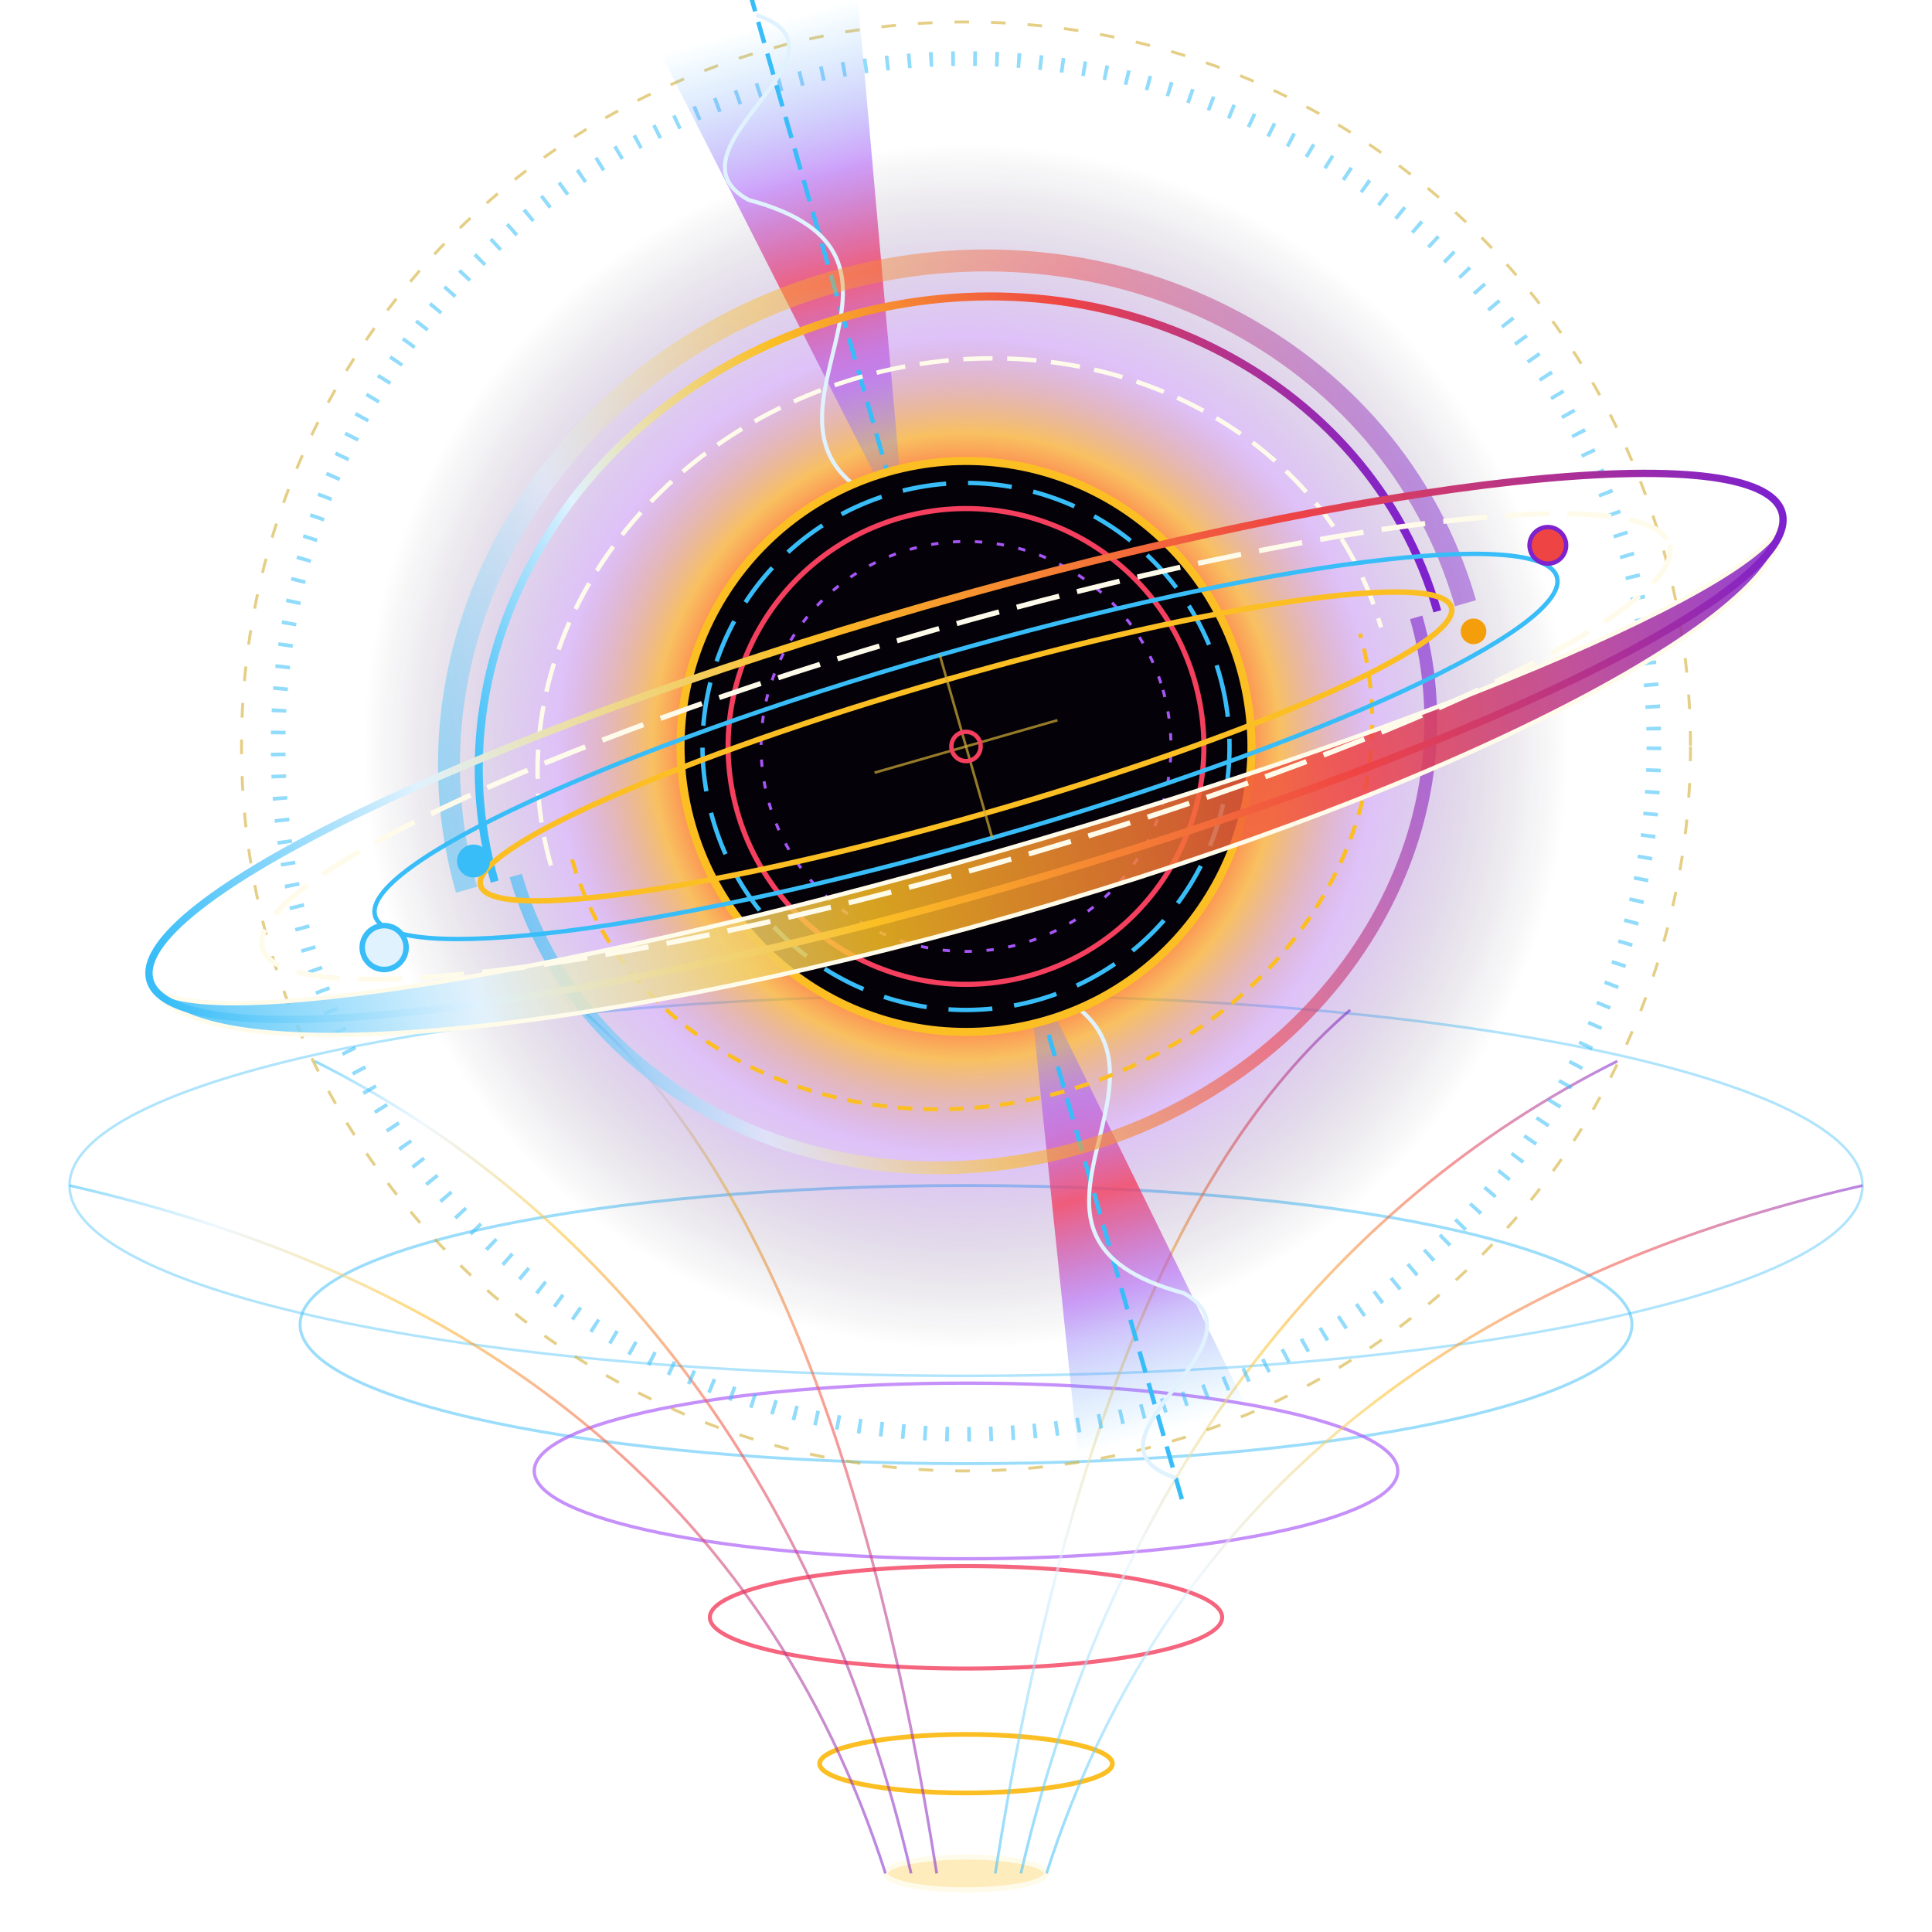
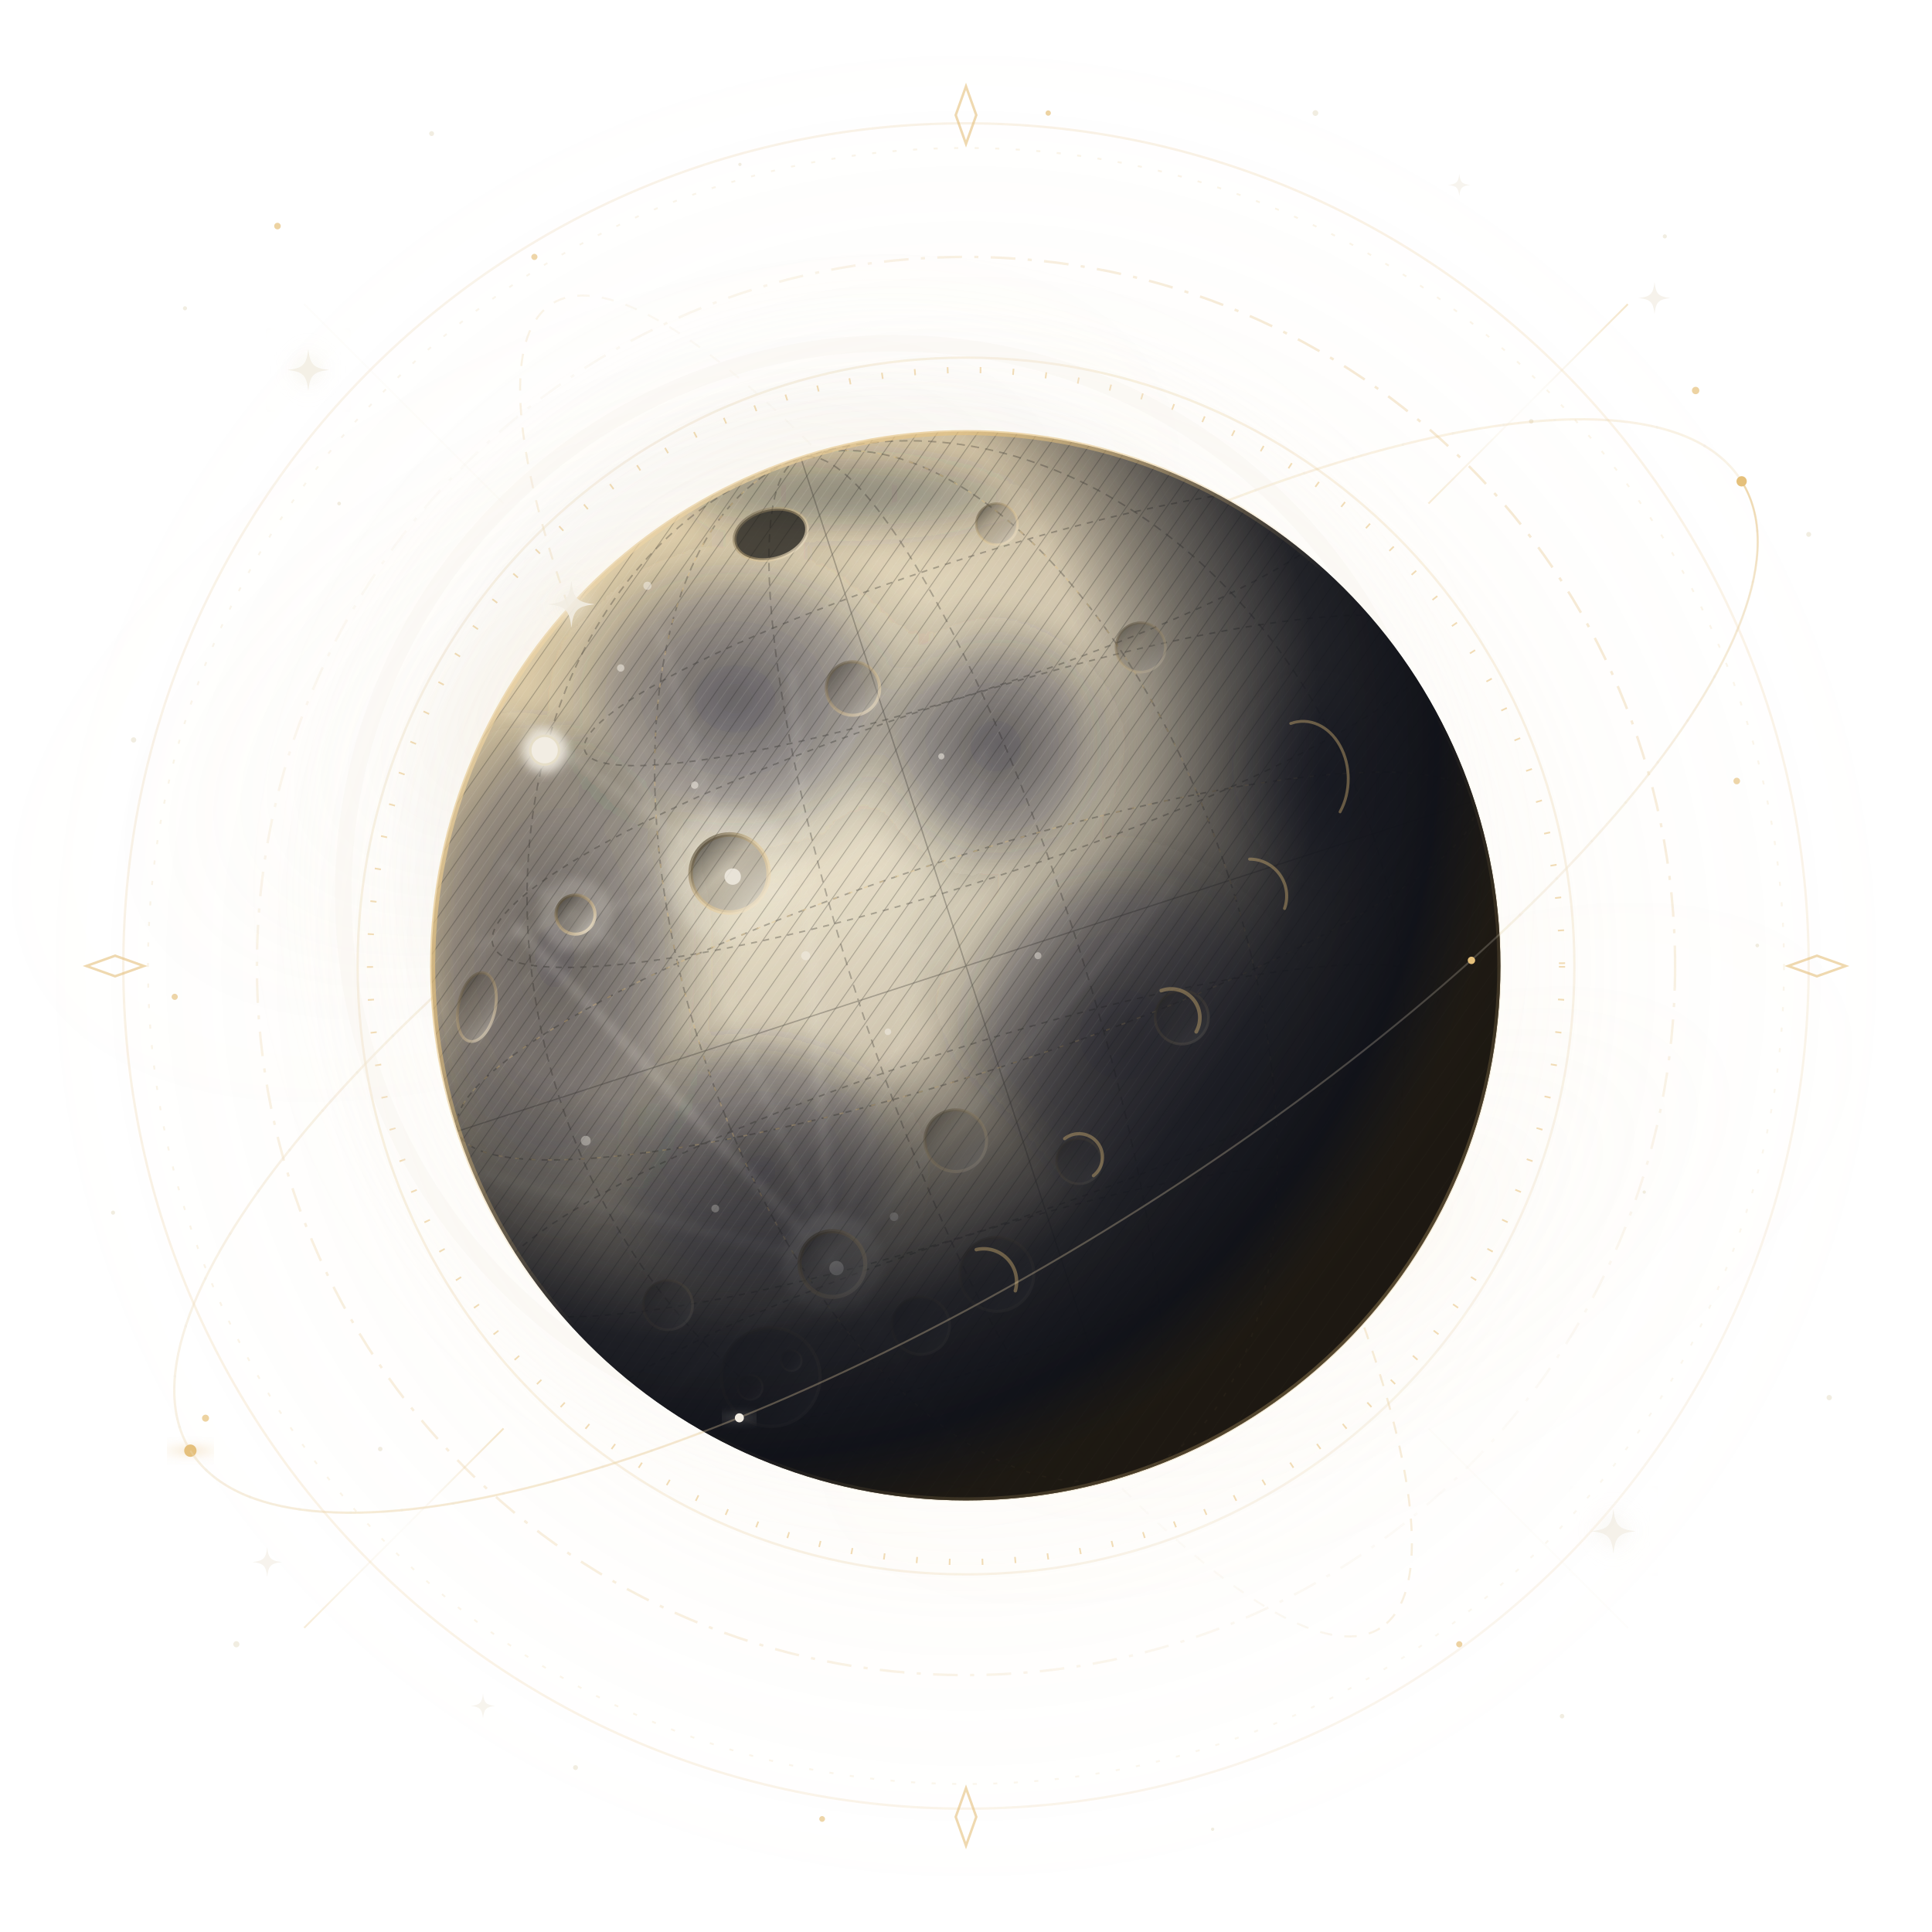
- <svg xmlns="http://www.w3.org/2000/svg" viewBox="36 36 528 528" width="100%" height="100%">
+ <svg xmlns="http://www.w3.org/2000/svg" viewBox="30 30 940 940" width="1000" height="1000">
  <defs>
-     <radialGradient id="bh-void" cx="50%" cy="45%" r="65%">
-       <stop offset="0%" stop-color="#1A102B" />
-       <stop offset="55%" stop-color="#0C0816" />
-       <stop offset="100%" stop-color="#05030A" />
-     </radialGradient>
-     <radialGradient id="bh-photon-glow" cx="50%" cy="50%" r="50%">
-       <stop offset="36%" stop-color="#000000" stop-opacity="1" />
-       <stop offset="44%" stop-color="#FF512F" stop-opacity="0.85" />
-       <stop offset="52%" stop-color="#F59E0B" stop-opacity="0.65" />
-       <stop offset="68%" stop-color="#9333EA" stop-opacity="0.3" />
-       <stop offset="100%" stop-color="#05030A" stop-opacity="0" />
-     </radialGradient>
-     <linearGradient id="bh-doppler-disk" x1="0%" y1="50%" x2="100%" y2="50%">
-       <stop offset="0%" stop-color="#38BDF8" />
-       <stop offset="18%" stop-color="#E0F2FE" />
-       <stop offset="42%" stop-color="#FBBF24" />
-       <stop offset="72%" stop-color="#EF4444" />
-       <stop offset="100%" stop-color="#7E22CE" />
-     </linearGradient>
-     <linearGradient id="bh-jet" x1="50%" y1="0%" x2="50%" y2="100%">
-       <stop offset="0%" stop-color="#38BDF8" stop-opacity="0" />
-       <stop offset="30%" stop-color="#A855F7" stop-opacity="0.55" />
-       <stop offset="50%" stop-color="#F43F5E" stop-opacity="0.8" />
-       <stop offset="70%" stop-color="#A855F7" stop-opacity="0.55" />
-       <stop offset="100%" stop-color="#38BDF8" stop-opacity="0" />
-     </linearGradient>
+     <radialGradient id="corona-outer" cx="50%" cy="50%" r="50%">
+       <stop offset="0%" stop-color="#E5C07B" stop-opacity="0.26" />
+       <stop offset="38%" stop-color="#F2EDE3" stop-opacity="0.11" />
+       <stop offset="70%" stop-color="#E5C07B" stop-opacity="0.02" />
+       <stop offset="100%" stop-color="#E5C07B" stop-opacity="0" />
+     </radialGradient>
+     <radialGradient id="corona-inner" cx="46%" cy="44%" r="36%">
+       <stop offset="0%" stop-color="#F2EDE3" stop-opacity="0.42" />
+       <stop offset="55%" stop-color="#E5C07B" stop-opacity="0.18" />
+       <stop offset="80%" stop-color="#C8A96E" stop-opacity="0.05" />
+       <stop offset="100%" stop-color="#12141C" stop-opacity="0" />
+     </radialGradient>
+     <radialGradient id="lunar-surface" cx="34%" cy="32%" r="68%" fx="28%" fy="26%">
+       <stop offset="0%" stop-color="#F2EDE3" />
+       <stop offset="22%" stop-color="#E6DEC8" />
+       <stop offset="48%" stop-color="#C9BEA7" />
+       <stop offset="74%" stop-color="#7E7566" />
+       <stop offset="90%" stop-color="#3A3631" />
+       <stop offset="100%" stop-color="#171615" />
+     </radialGradient>
+     <linearGradient id="warm-albedo" x1="15%" y1="15%" x2="85%" y2="85%">
+       <stop offset="0%" stop-color="#E5C07B" stop-opacity="0.32" />
+       <stop offset="48%" stop-color="#F2EDE3" stop-opacity="0.12" />
+       <stop offset="100%" stop-color="#8A6D3B" stop-opacity="0.24" />
+     </linearGradient>
+     <radialGradient id="mare-dark" cx="45%" cy="45%" r="55%">
+       <stop offset="0%" stop-color="#1A1D28" stop-opacity="0.62" />
+       <stop offset="65%" stop-color="#252938" stop-opacity="0.40" />
+       <stop offset="100%" stop-color="#4A453D" stop-opacity="0" />
+     </radialGradient>
+     <radialGradient id="mare-deep" cx="50%" cy="50%" r="50%">
+       <stop offset="0%" stop-color="#1A1D28" stop-opacity="0.68" />
+       <stop offset="70%" stop-color="#252938" stop-opacity="0.36" />
+       <stop offset="100%" stop-color="#3A3631" stop-opacity="0" />
+     </radialGradient>
+     <radialGradient id="terminator-shadow" cx="28%" cy="30%" r="72%" fx="22%" fy="24%">
+       <stop offset="0%" stop-color="#12141C" stop-opacity="0" />
+       <stop offset="50%" stop-color="#12141C" stop-opacity="0" />
+       <stop offset="66%" stop-color="#12141C" stop-opacity="0.52" />
+       <stop offset="78%" stop-color="#12141C" stop-opacity="0.86" />
+       <stop offset="92%" stop-color="#0E1017" stop-opacity="0.95" />
+       <stop offset="100%" stop-color="#1A1610" stop-opacity="0.88" />
+     </radialGradient>
+     <linearGradient id="sunlit-limb" x1="0%" y1="0%" x2="75%" y2="75%">
+       <stop offset="0%" stop-color="#F2EDE3" stop-opacity="0.95" />
+       <stop offset="35%" stop-color="#E5C07B" stop-opacity="0.65" />
+       <stop offset="65%" stop-color="#E5C07B" stop-opacity="0" />
+     </linearGradient>
+     <linearGradient id="earthshine-limb" x1="100%" y1="100%" x2="25%" y2="25%">
+       <stop offset="0%" stop-color="#E5C07B" stop-opacity="0.55" />
+       <stop offset="28%" stop-color="#C8A96E" stop-opacity="0.22" />
+       <stop offset="55%" stop-color="#C8A96E" stop-opacity="0" />
+     </linearGradient>
+     <linearGradient id="crater-pit" x1="0%" y1="0%" x2="100%" y2="100%">
+       <stop offset="0%" stop-color="#141311" stop-opacity="0.78" />
+       <stop offset="45%" stop-color="#575046" stop-opacity="0.25" />
+       <stop offset="100%" stop-color="#F2EDE3" stop-opacity="0.75" />
+     </linearGradient>
+     <linearGradient id="crater-rim-light" x1="100%" y1="100%" x2="0%" y2="0%">
+       <stop offset="0%" stop-color="#F2EDE3" stop-opacity="0.9" />
+       <stop offset="50%" stop-color="#E5C07B" stop-opacity="0.35" />
+       <stop offset="100%" stop-color="#1E1D1A" stop-opacity="0.7" />
+     </linearGradient>
+     <linearGradient id="ring-cyan" x1="0%" y1="0%" x2="100%" y2="100%">
+       <stop offset="0%" stop-color="#F2EDE3" stop-opacity="0.78" />
+       <stop offset="50%" stop-color="#E5C07B" stop-opacity="0.32" />
+       <stop offset="100%" stop-color="#F2EDE3" stop-opacity="0.62" />
+     </linearGradient>
+     <linearGradient id="ring-gold" x1="100%" y1="0%" x2="0%" y2="100%">
+       <stop offset="0%" stop-color="#E5C07B" stop-opacity="0.85" />
+       <stop offset="50%" stop-color="#F2EDE3" stop-opacity="0.28" />
+       <stop offset="100%" stop-color="#E5C07B" stop-opacity="0.62" />
+     </linearGradient>
+     <filter id="glow-soft" x="-30%" y="-30%" width="160%" height="160%">
+       <feGaussianBlur stdDeviation="18" result="blur" />
+       <feComposite in="SourceGraphic" in2="blur" operator="over" />
+     </filter>
+     <filter id="glow-intense" x="-50%" y="-50%" width="200%" height="200%">
+       <feGaussianBlur stdDeviation="6" result="blur1" />
+       <feGaussianBlur stdDeviation="24" result="blur2" />
+       <feMerge>
+         <feMergeNode in="blur2" />
+         <feMergeNode in="blur1" />
+         <feMergeNode in="SourceGraphic" />
+       </feMerge>
+     </filter>
+     <filter id="mare-blur" x="-20%" y="-20%" width="140%" height="140%">
+       <feGaussianBlur stdDeviation="8" />
+     </filter>
+     <filter id="ray-blur" x="-20%" y="-20%" width="140%" height="140%">
+       <feGaussianBlur stdDeviation="2.5" />
+     </filter>
+     <clipPath id="moon-clip">
+       <circle cx="500" cy="500" r="260" />
+     </clipPath>
+     <g id="star-sparkle">
+       <path d="M 0,-12 C 1,-3 3,-1 12,0 C 3,1 1,3 0,12 C -1,3 -3,1 -12,0 C -3,-1 -1,-3 0,-12 Z" fill="#F2EDE3" />
+       <circle cx="0" cy="0" r="2" fill="#F2EDE3" />
+     </g>
+     <pattern id="obs-copper-hatch" width="8" height="8" patternUnits="userSpaceOnUse" patternTransform="rotate(35)">
+       <line x1="0" y1="0" x2="0" y2="8" stroke="#1E1D1A" stroke-width="0.9" stroke-opacity="0.42" />
+       <line x1="4" y1="0" x2="4" y2="8" stroke="#F2EDE3" stroke-width="0.45" stroke-opacity="0.16" />
+     </pattern>
+     <pattern id="obs-terminator-hatch" width="6" height="6" patternUnits="userSpaceOnUse" patternTransform="rotate(-42)">
+       <line x1="0" y1="0" x2="0" y2="6" stroke="#E5C07B" stroke-width="0.55" stroke-opacity="0.22" />
+     </pattern>
  </defs>
-   <g fill="none">
-     <ellipse cx="300" cy="360" rx="245" ry="52" stroke="#38BDF8" stroke-width="0.7" stroke-opacity="0.4" />
-     <ellipse cx="300" cy="398" rx="182" ry="38" stroke="#38BDF8" stroke-width="0.8" stroke-opacity="0.5" />
-     <ellipse cx="300" cy="438" rx="118" ry="24" stroke="#A855F7" stroke-width="0.9" stroke-opacity="0.65" />
-     <ellipse cx="300" cy="478" rx="70" ry="14" stroke="#F43F5E" stroke-width="1.1" stroke-opacity="0.8" />
-     <ellipse cx="300" cy="518" rx="40" ry="8" stroke="#FBBF24" stroke-width="1.3" />
-     <ellipse cx="300" cy="548" rx="22" ry="4.5" fill="#FBBF24" fill-opacity="0.3" stroke="#FFFBEB" stroke-width="1.4" />
-     <g stroke="url(#bh-doppler-disk)" stroke-width="0.75" stroke-opacity="0.55">
-       <path d="M 55 360 C 165 385, 245 445, 278 548" />
-       <path d="M 122 326 C 200 365, 260 440, 285 548" />
-       <path d="M 195 312 C 245 355, 275 440, 292 548" />
-       <path d="M 545 360 C 435 385, 355 445, 322 548" />
-       <path d="M 478 326 C 400 365, 340 440, 315 548" />
-       <path d="M 405 312 C 355 355, 325 440, 308 548" />
-     </g>
-   </g>
-   <g transform="translate(300, 240)" fill="none">
-     <circle cx="0" cy="0" r="198" stroke="#D4AF37" stroke-width="0.8" stroke-dasharray="4 6" stroke-opacity="0.6" />
-     <circle cx="0" cy="0" r="188" stroke="#38BDF8" stroke-width="4" stroke-dasharray="1 5" stroke-opacity="0.55" />
-     <circle cx="0" cy="0" r="165" fill="url(#bh-photon-glow)" />
-   </g>
-   <g transform="translate(300, 240) rotate(-16)">
-     <polygon points="-28,-205 0,-60 28,-205" fill="url(#bh-jet)" />
-     <polygon points="-24,195 0,60 24,195" fill="url(#bh-jet)" />
-     <line x1="0" y1="-215" x2="0" y2="215" stroke="#38BDF8" stroke-width="1.2" stroke-dasharray="6 3" />
-     <path d="M -8 -75 C -34 -105, 34 -130, -16 -160 C -36 -180, 26 -190, 0 -208" fill="none" stroke="#E0F2FE" stroke-width="1.1" />
-     <path d="M 8 75 C 34 105, -34 130, 16 160 C 36 180, -26 190, 0 208" fill="none" stroke="#E0F2FE" stroke-width="1.1" />
-     <path d="M -142 0 A 142 132 0 0 1 142 0" fill="none" stroke="url(#bh-doppler-disk)" stroke-width="6" stroke-opacity="0.45" />
-     <path d="M -134 0 A 134 122 0 0 1 134 0" fill="none" stroke="url(#bh-doppler-disk)" stroke-width="2.2" />
-     <path d="M -118 0 A 118 105 0 0 1 118 0" fill="none" stroke="#FFFBEB" stroke-width="1.2" stroke-dasharray="8 4" />
-     <path d="M -128 0 A 128 114 0 0 0 128 0" fill="none" stroke="url(#bh-doppler-disk)" stroke-width="3.5" stroke-opacity="0.6" />
-     <path d="M -112 0 A 112 98 0 0 0 112 0" fill="none" stroke="#FBBF24" stroke-width="1.1" stroke-dasharray="4 3" />
-     <circle cx="0" cy="0" r="78" fill="#040208" stroke="#FBBF24" stroke-width="2.2" />
-     <circle cx="0" cy="0" r="72" fill="none" stroke="#38BDF8" stroke-width="1.2" stroke-dasharray="12 6" />
-     <circle cx="0" cy="0" r="65" fill="none" stroke="#F43F5E" stroke-width="1.4" />
-     <circle cx="0" cy="0" r="56" fill="none" stroke="#A855F7" stroke-width="0.8" stroke-dasharray="2 4" />
-     <path d="M -232 0 A 232 48 0 0 0 232 0 A 232 30 0 0 1 -232 0 Z" fill="url(#bh-doppler-disk)" fill-opacity="0.85" stroke="#FFFBEB" stroke-width="1.2" />
-     <ellipse cx="0" cy="0" rx="232" ry="40" fill="none" stroke="url(#bh-doppler-disk)" stroke-width="2" />
-     <ellipse cx="0" cy="0" rx="200" ry="33" fill="none" stroke="#FFFBEB" stroke-width="1.4" stroke-dasharray="12 5" />
-     <ellipse cx="0" cy="0" rx="168" ry="26" fill="none" stroke="#38BDF8" stroke-width="1.2" />
-     <ellipse cx="0" cy="0" rx="138" ry="19" fill="none" stroke="#FBBF24" stroke-width="1.5" />
-     <circle cx="-168" cy="9" r="6" fill="#E0F2FE" stroke="#38BDF8" stroke-width="1.5" />
-     <circle cx="-138" cy="-7" r="4.5" fill="#38BDF8" />
-     <circle cx="168" cy="-9" r="5" fill="#EF4444" stroke="#7E22CE" stroke-width="1.2" />
-     <circle cx="142" cy="8" r="3.5" fill="#F59E0B" />
-     <line x1="-26" y1="0" x2="26" y2="0" stroke="#D4AF37" stroke-width="0.7" stroke-opacity="0.7" />
-     <line x1="0" y1="-26" x2="0" y2="26" stroke="#D4AF37" stroke-width="0.7" stroke-opacity="0.7" />
-     <circle cx="0" cy="0" r="4" fill="none" stroke="#F43F5E" stroke-width="1.2" />
+   <g id="background">
+     <ellipse cx="320" cy="360" rx="340" ry="180" transform="rotate(-28 320 360)" fill="url(#corona-outer)" opacity="0.35" />
+     <ellipse cx="680" cy="640" rx="300" ry="140" transform="rotate(-28 680 640)" fill="url(#corona-outer)" opacity="0.25" />
+   </g>
+   <g id="starfield">
+     <g fill="#E6DEC8" opacity="0.55">
+       <circle cx="120" cy="180" r="1" />
+       <circle cx="240" cy="95" r="1.2" />
+       <circle cx="390" cy="110" r="0.8" />
+       <circle cx="670" cy="85" r="1.4" />
+       <circle cx="840" cy="145" r="1" />
+       <circle cx="910" cy="290" r="1.2" />
+       <circle cx="885" cy="490" r="0.9" />
+       <circle cx="920" cy="710" r="1.3" />
+       <circle cx="790" cy="865" r="1.1" />
+       <circle cx="620" cy="920" r="0.8" />
+       <circle cx="310" cy="890" r="1.2" />
+       <circle cx="145" cy="830" r="1.5" />
+       <circle cx="85" cy="620" r="1" />
+       <circle cx="95" cy="390" r="1.3" />
+       <circle cx="195" cy="275" r="0.9" />
+       <circle cx="775" cy="235" r="1.1" />
+       <circle cx="830" cy="610" r="0.8" />
+       <circle cx="215" cy="735" r="1.1" />
+     </g>
+     <g fill="#E5C07B" opacity="0.7">
+       <circle cx="165" cy="140" r="1.6" />
+       <circle cx="855" cy="220" r="1.8" />
+       <circle cx="740" cy="830" r="1.5" />
+       <circle cx="130" cy="720" r="1.7" />
+       <circle cx="540" cy="85" r="1.3" />
+     </g>
+     <g fill="#E5C07B" opacity="0.65">
+       <circle cx="290" cy="155" r="1.5" />
+       <circle cx="875" cy="410" r="1.6" />
+       <circle cx="430" cy="915" r="1.4" />
+       <circle cx="115" cy="515" r="1.5" />
+     </g>
+     <use href="#star-sparkle" transform="translate(180, 210) scale(0.85)" opacity="0.85" filter="url(#glow-intense)" />
+     <use href="#star-sparkle" transform="translate(835, 175) scale(0.65)" opacity="0.7" />
+     <use href="#star-sparkle" transform="translate(815, 775) scale(0.9)" opacity="0.8" filter="url(#glow-intense)" />
+     <use href="#star-sparkle" transform="translate(160, 790) scale(0.6)" opacity="0.65" />
+     <use href="#star-sparkle" transform="translate(740, 120) scale(0.45)" opacity="0.6" />
+     <use href="#star-sparkle" transform="translate(265, 860) scale(0.5)" opacity="0.6" />
+   </g>
+   <g id="celestial-geometry">
+     <circle cx="500" cy="500" r="410" fill="none" stroke="url(#ring-cyan)" stroke-width="1.15" opacity="0.55" />
+     <circle cx="500" cy="500" r="398" fill="none" stroke="url(#ring-cyan)" stroke-width="0.9" stroke-dasharray="2 8" opacity="0.5" />
+     <circle cx="500" cy="500" r="345" fill="none" stroke="url(#ring-gold)" stroke-width="1.2" stroke-dasharray="12 6 2 6" opacity="0.6" />
+     <circle cx="500" cy="500" r="296" fill="none" stroke="url(#ring-cyan)" stroke-width="1.15" opacity="0.64" />
+     <circle cx="500" cy="500" r="290" fill="none" stroke="#E5C07B" stroke-width="3" stroke-dasharray="0.8 15.17" opacity="0.55" />
+     <g transform="rotate(-32 500 500)">
+       <ellipse cx="500" cy="500" rx="445" ry="145" fill="none" stroke="url(#ring-cyan)" stroke-width="1.15" opacity="0.64" />
+       <ellipse cx="500" cy="500" rx="445" ry="145" fill="none" stroke="#F2EDE3" stroke-width="1.2" stroke-dasharray="1 24" opacity="0.55" />
+       <circle cx="55" cy="500" r="3" fill="#E5C07B" filter="url(#glow-intense)" />
+       <circle cx="945" cy="500" r="2.5" fill="#E5C07B" />
+     </g>
+     <g transform="rotate(58 500 500)">
+       <ellipse cx="500" cy="500" rx="380" ry="95" fill="none" stroke="url(#ring-gold)" stroke-width="1.0" stroke-dasharray="6 6" opacity="0.55" />
+     </g>
+     <g stroke="url(#ring-cyan)" stroke-width="1.0" opacity="0.58">
+       <line x1="500" y1="45" x2="500" y2="185" />
+       <line x1="500" y1="815" x2="500" y2="955" />
+       <line x1="45" y1="500" x2="185" y2="500" />
+       <line x1="815" y1="500" x2="955" y2="500" />
+     </g>
+     <g stroke="url(#ring-gold)" stroke-width="0.9" opacity="0.48">
+       <line x1="178" y1="178" x2="275" y2="275" />
+       <line x1="822" y1="822" x2="725" y2="725" />
+       <line x1="822" y1="178" x2="725" y2="275" />
+       <line x1="178" y1="822" x2="275" y2="725" />
+     </g>
+     <polygon points="500,72 505,86 500,100 495,86" fill="none" stroke="#E5C07B" stroke-width="1.2" opacity="0.6" />
+     <polygon points="500,900 505,914 500,928 495,914" fill="none" stroke="#E5C07B" stroke-width="1.2" opacity="0.6" />
+     <polygon points="72,500 86,495 100,500 86,505" fill="none" stroke="#E5C07B" stroke-width="1.2" opacity="0.6" />
+     <polygon points="900,500 914,495 928,500 914,505" fill="none" stroke="#E5C07B" stroke-width="1.2" opacity="0.6" />
+   </g>
+   <g id="lunar-corona">
+     <circle cx="500" cy="500" r="460" fill="url(#corona-outer)" />
+     <circle cx="485" cy="485" r="335" fill="url(#corona-inner)" />
+     <circle cx="465" cy="465" r="268" fill="none" stroke="#F2EDE3" stroke-width="8" opacity="0.25" filter="url(#glow-soft)" />
+   </g>
+   <g id="moon-sphere" clip-path="url(#moon-clip)">
+     <circle cx="500" cy="500" r="260" fill="url(#lunar-surface)" />
+     <circle cx="500" cy="500" r="260" fill="url(#warm-albedo)" />
+     <circle cx="420" cy="410" r="230" fill="none" stroke="#F2EDE3" stroke-width="40" opacity="0.08" filter="url(#mare-blur)" />
+     <g id="lunar-maria" filter="url(#mare-blur)">
+       <path d="M 320,330 C 355,285 430,285 465,325 C 495,360 475,425 430,440 C 375,455 315,430 300,385 C 290,355 300,345 320,330 Z" fill="url(#mare-deep)" stroke="#1E1D1A" stroke-width="1.2" stroke-dasharray="4 2" />
+       <path d="M 255,390 C 285,365 340,395 365,445 C 390,495 375,585 330,625 C 295,655 255,610 245,545 C 235,480 230,410 255,390 Z" fill="url(#mare-dark)" stroke="#1E1D1A" stroke-width="1.0" stroke-dasharray="3 3" />
+       <path d="M 475,335 C 515,320 565,345 575,385 C 585,425 545,460 505,455 C 465,450 445,410 455,375 C 460,355 465,340 475,335 Z" fill="url(#mare-deep)" stroke="#1E1D1A" stroke-width="1.2" stroke-dasharray="4 2" />
+       <path d="M 520,440 C 575,425 635,450 660,500 C 685,550 660,620 610,630 C 565,640 545,585 510,555 C 470,520 475,455 520,440 Z" fill="url(#mare-deep)" stroke="#1E1D1A" stroke-width="1.2" stroke-dasharray="4 2" />
+       <ellipse cx="675" cy="410" rx="42" ry="54" transform="rotate(-18 675 410)" fill="url(#mare-deep)" stroke="#1E1D1A" stroke-width="1.2" stroke-dasharray="4 2" />
+       <path d="M 355,545 C 395,525 465,545 480,590 C 495,635 450,680 395,675 C 340,670 325,620 335,580 C 340,560 345,550 355,545 Z" fill="url(#mare-dark)" stroke="#1E1D1A" stroke-width="1.0" stroke-dasharray="3 3" />
+       <path d="M 355,265 C 410,245 495,250 540,275 C 510,295 435,295 375,285 Z" fill="url(#mare-dark)" stroke="#1E1D1A" stroke-width="1.0" stroke-dasharray="3 3" opacity="0.7" />
+     </g>
+     <g id="ejecta-rays" filter="url(#ray-blur)" opacity="0.55">
+       <g transform="translate(435, 645)" stroke="#F2EDE3" stroke-linecap="round">
+         <line x1="0" y1="0" x2="-155" y2="-165" stroke-width="2.2" opacity="0.7" />
+         <line x1="0" y1="0" x2="-95" y2="-240" stroke-width="1.5" opacity="0.5" />
+         <line x1="0" y1="0" x2="-20" y2="-290" stroke-width="1.8" opacity="0.6" />
+         <line x1="0" y1="0" x2="75" y2="-250" stroke-width="1.2" opacity="0.45" />
+         <line x1="0" y1="0" x2="165" y2="-185" stroke-width="2" opacity="0.5" />
+         <line x1="0" y1="0" x2="210" y2="-75" stroke-width="1.4" opacity="0.35" />
+         <line x1="0" y1="0" x2="-175" y2="-45" stroke-width="1.6" opacity="0.6" />
+         <line x1="0" y1="0" x2="-110" y2="85" stroke-width="1.8" opacity="0.55" />
+         <line x1="0" y1="0" x2="65" y2="95" stroke-width="1.5" opacity="0.4" />
+         <circle cx="0" cy="0" r="24" fill="#F2EDE3" opacity="0.45" />
+       </g>
+       <g transform="translate(385, 455)" stroke="#F2EDE3" stroke-linecap="round">
+         <circle cx="0" cy="0" r="32" fill="#F2EDE3" opacity="0.35" />
+         <line x1="0" y1="0" x2="-115" y2="-85" stroke-width="1.6" opacity="0.65" />
+         <line x1="0" y1="0" x2="-125" y2="35" stroke-width="1.4" opacity="0.55" />
+         <line x1="0" y1="0" x2="85" y2="-95" stroke-width="1.5" opacity="0.5" />
+         <line x1="0" y1="0" x2="110" y2="45" stroke-width="1.2" opacity="0.4" />
+         <line x1="0" y1="0" x2="-35" y2="-120" stroke-width="1.3" opacity="0.6" />
+       </g>
+       <g transform="translate(310, 475)">
+         <circle cx="0" cy="0" r="18" fill="#F2EDE3" opacity="0.4" />
+         <line x1="-35" y1="-25" x2="40" y2="30" stroke="#F2EDE3" stroke-width="1.4" opacity="0.5" />
+         <line x1="-25" y1="35" x2="35" y2="-30" stroke="#F2EDE3" stroke-width="1.2" opacity="0.5" />
+       </g>
+     </g>
+     <g id="engraved-selenograph" opacity="0.62">
+       <circle cx="500" cy="500" r="260" fill="url(#obs-copper-hatch)" />
+       <g fill="none" stroke="#1E1D1A" stroke-width="0.75" stroke-dasharray="3 3" opacity="0.48">
+         <ellipse cx="500" cy="500" rx="260" ry="52" transform="rotate(-18 500 500)" />
+         <ellipse cx="500" cy="415" rx="242" ry="44" transform="rotate(-18 500 415)" />
+         <ellipse cx="500" cy="585" rx="242" ry="44" transform="rotate(-18 500 585)" />
+         <ellipse cx="500" cy="335" rx="195" ry="32" transform="rotate(-18 500 335)" />
+         <ellipse cx="500" cy="665" rx="195" ry="32" transform="rotate(-18 500 665)" />
+       </g>
+       <g fill="none" stroke="#1E1D1A" stroke-width="0.75" stroke-dasharray="4 3" opacity="0.45" transform="rotate(-18 500 500)">
+         <ellipse cx="500" cy="500" rx="55" ry="260" />
+         <ellipse cx="500" cy="500" rx="135" ry="260" />
+         <ellipse cx="500" cy="500" rx="208" ry="260" />
+         <line x1="500" y1="240" x2="500" y2="760" stroke-dasharray="none" stroke-width="0.65" />
+         <line x1="240" y1="500" x2="760" y2="500" stroke-dasharray="none" stroke-width="0.65" />
+       </g>
+       <g fill="none" stroke="#E5C07B" stroke-width="0.7" stroke-dasharray="2 6" opacity="0.55" transform="rotate(-18 500 500)">
+         <ellipse cx="500" cy="500" rx="135" ry="260" />
+         <ellipse cx="500" cy="500" rx="260" ry="52" />
+       </g>
+     </g>
+     <g id="craters">
+       <g transform="translate(435, 645)">
+         <circle cx="0" cy="0" r="16" fill="url(#crater-pit)" stroke="url(#crater-rim-light)" stroke-width="2" />
+         <circle cx="2" cy="2" r="3.5" fill="#F2EDE3" opacity="0.85" />
+       </g>
+       <g transform="translate(385, 455)">
+         <circle cx="0" cy="0" r="19" fill="url(#crater-pit)" stroke="url(#crater-rim-light)" stroke-width="2.2" />
+         <circle cx="1.5" cy="1.5" r="4" fill="#F2EDE3" opacity="0.8" />
+       </g>
+       <g transform="translate(405, 290) rotate(-15)">
+         <ellipse cx="0" cy="0" rx="18" ry="12" fill="#1B1A17" opacity="0.75" stroke="url(#crater-rim-light)" stroke-width="1.8" />
+       </g>
+       <g transform="translate(295, 395)">
+         <circle cx="0" cy="0" r="11" fill="#F2EDE3" opacity="0.85" filter="url(#ray-blur)" />
+         <circle cx="0" cy="0" r="7" fill="#F2EDE3" stroke="#E6DEC8" stroke-width="1.2" />
+       </g>
+       <g transform="translate(310, 475)">
+         <circle cx="0" cy="0" r="9.5" fill="url(#crater-pit)" stroke="url(#crater-rim-light)" stroke-width="1.5" />
+       </g>
+       <g transform="translate(445, 365)">
+         <circle cx="0" cy="0" r="13" fill="url(#crater-pit)" stroke="url(#crater-rim-light)" stroke-width="1.5" opacity="0.8" />
+       </g>
+       <g transform="translate(262, 520) rotate(12)">
+         <ellipse cx="0" cy="0" rx="9" ry="17" fill="url(#crater-pit)" stroke="url(#crater-rim-light)" stroke-width="1.4" opacity="0.75" />
+       </g>
+       <g opacity="0.75">
+         <circle cx="405" cy="700" r="24" fill="url(#crater-pit)" stroke="url(#crater-rim-light)" stroke-width="1.6" />
+         <circle cx="395" cy="705" r="6" fill="url(#crater-pit)" stroke="url(#crater-rim-light)" stroke-width="1" />
+         <circle cx="415" cy="692" r="5" fill="url(#crater-pit)" stroke="url(#crater-rim-light)" stroke-width="1" />
+         <circle cx="478" cy="675" r="14" fill="url(#crater-pit)" stroke="url(#crater-rim-light)" stroke-width="1.4" />
+         <circle cx="515" cy="650" r="18" fill="url(#crater-pit)" stroke="url(#crater-rim-light)" stroke-width="1.5" />
+         <circle cx="355" cy="665" r="12" fill="url(#crater-pit)" stroke="url(#crater-rim-light)" stroke-width="1.3" />
+         <circle cx="495" cy="585" r="15" fill="url(#crater-pit)" stroke="url(#crater-rim-light)" stroke-width="1.5" />
+         <circle cx="555" cy="595" r="11" fill="url(#crater-pit)" stroke="url(#crater-rim-light)" stroke-width="1.2" />
+         <circle cx="605" cy="525" r="13" fill="url(#crater-pit)" stroke="url(#crater-rim-light)" stroke-width="1.3" />
+         <circle cx="585" cy="345" r="12" fill="url(#crater-pit)" stroke="url(#crater-rim-light)" stroke-width="1.3" />
+         <circle cx="515" cy="285" r="10" fill="url(#crater-pit)" stroke="url(#crater-rim-light)" stroke-width="1.2" />
+       </g>
+       <g fill="#F2EDE3" opacity="0.55">
+         <circle cx="345" cy="315" r="2" />
+         <circle cx="368" cy="412" r="1.8" />
+         <circle cx="422" cy="495" r="2.2" />
+         <circle cx="462" cy="532" r="1.6" />
+         <circle cx="315" cy="585" r="2.4" />
+         <circle cx="378" cy="618" r="1.9" />
+         <circle cx="465" cy="622" r="2.1" />
+         <circle cx="535" cy="495" r="1.7" />
+         <circle cx="488" cy="398" r="1.5" />
+         <circle cx="332" cy="355" r="1.8" />
+       </g>
+     </g>
+     <circle cx="500" cy="500" r="260" fill="url(#terminator-shadow)" />
+     <g fill="none" stroke="#C8A96E" stroke-linecap="round" opacity="0.45">
+       <path d="M 595,512 A 14,14 0 0 1 612,532" stroke-width="1.8" />
+       <path d="M 548,584 A 11,11 0 0 1 562,602" stroke-width="1.6" />
+       <path d="M 638,448 A 18,18 0 0 1 655,472" stroke-width="1.5" />
+       <path d="M 505,638 A 16,16 0 0 1 524,658" stroke-width="1.7" />
+       <path d="M 658,382 A 22,28 0 0 1 682,425" stroke-width="1.4" />
+     </g>
+   </g>
+   <g id="lunar-limb-highlights">
+     <circle cx="500" cy="500" r="259.5" fill="none" stroke="url(#sunlit-limb)" stroke-width="2.5" />
+     <circle cx="500" cy="500" r="259.5" fill="none" stroke="url(#earthshine-limb)" stroke-width="2" />
+   </g>
+   <g id="foreground-accents">
+     <g transform="rotate(-32 500 500)">
+       <path d="M 55,500 A 445,145 0 0 0 945,500" fill="none" stroke="url(#ring-gold)" stroke-width="0.9" opacity="0.65" />
+       <circle cx="290" cy="628" r="2.2" fill="#F2EDE3" filter="url(#glow-intense)" />
+       <circle cx="710" cy="628" r="1.8" fill="#E5C07B" />
+     </g>
+     <use href="#star-sparkle" transform="translate(308, 324) scale(0.95)" opacity="0.9" filter="url(#glow-intense)" />
  </g>
</svg>
